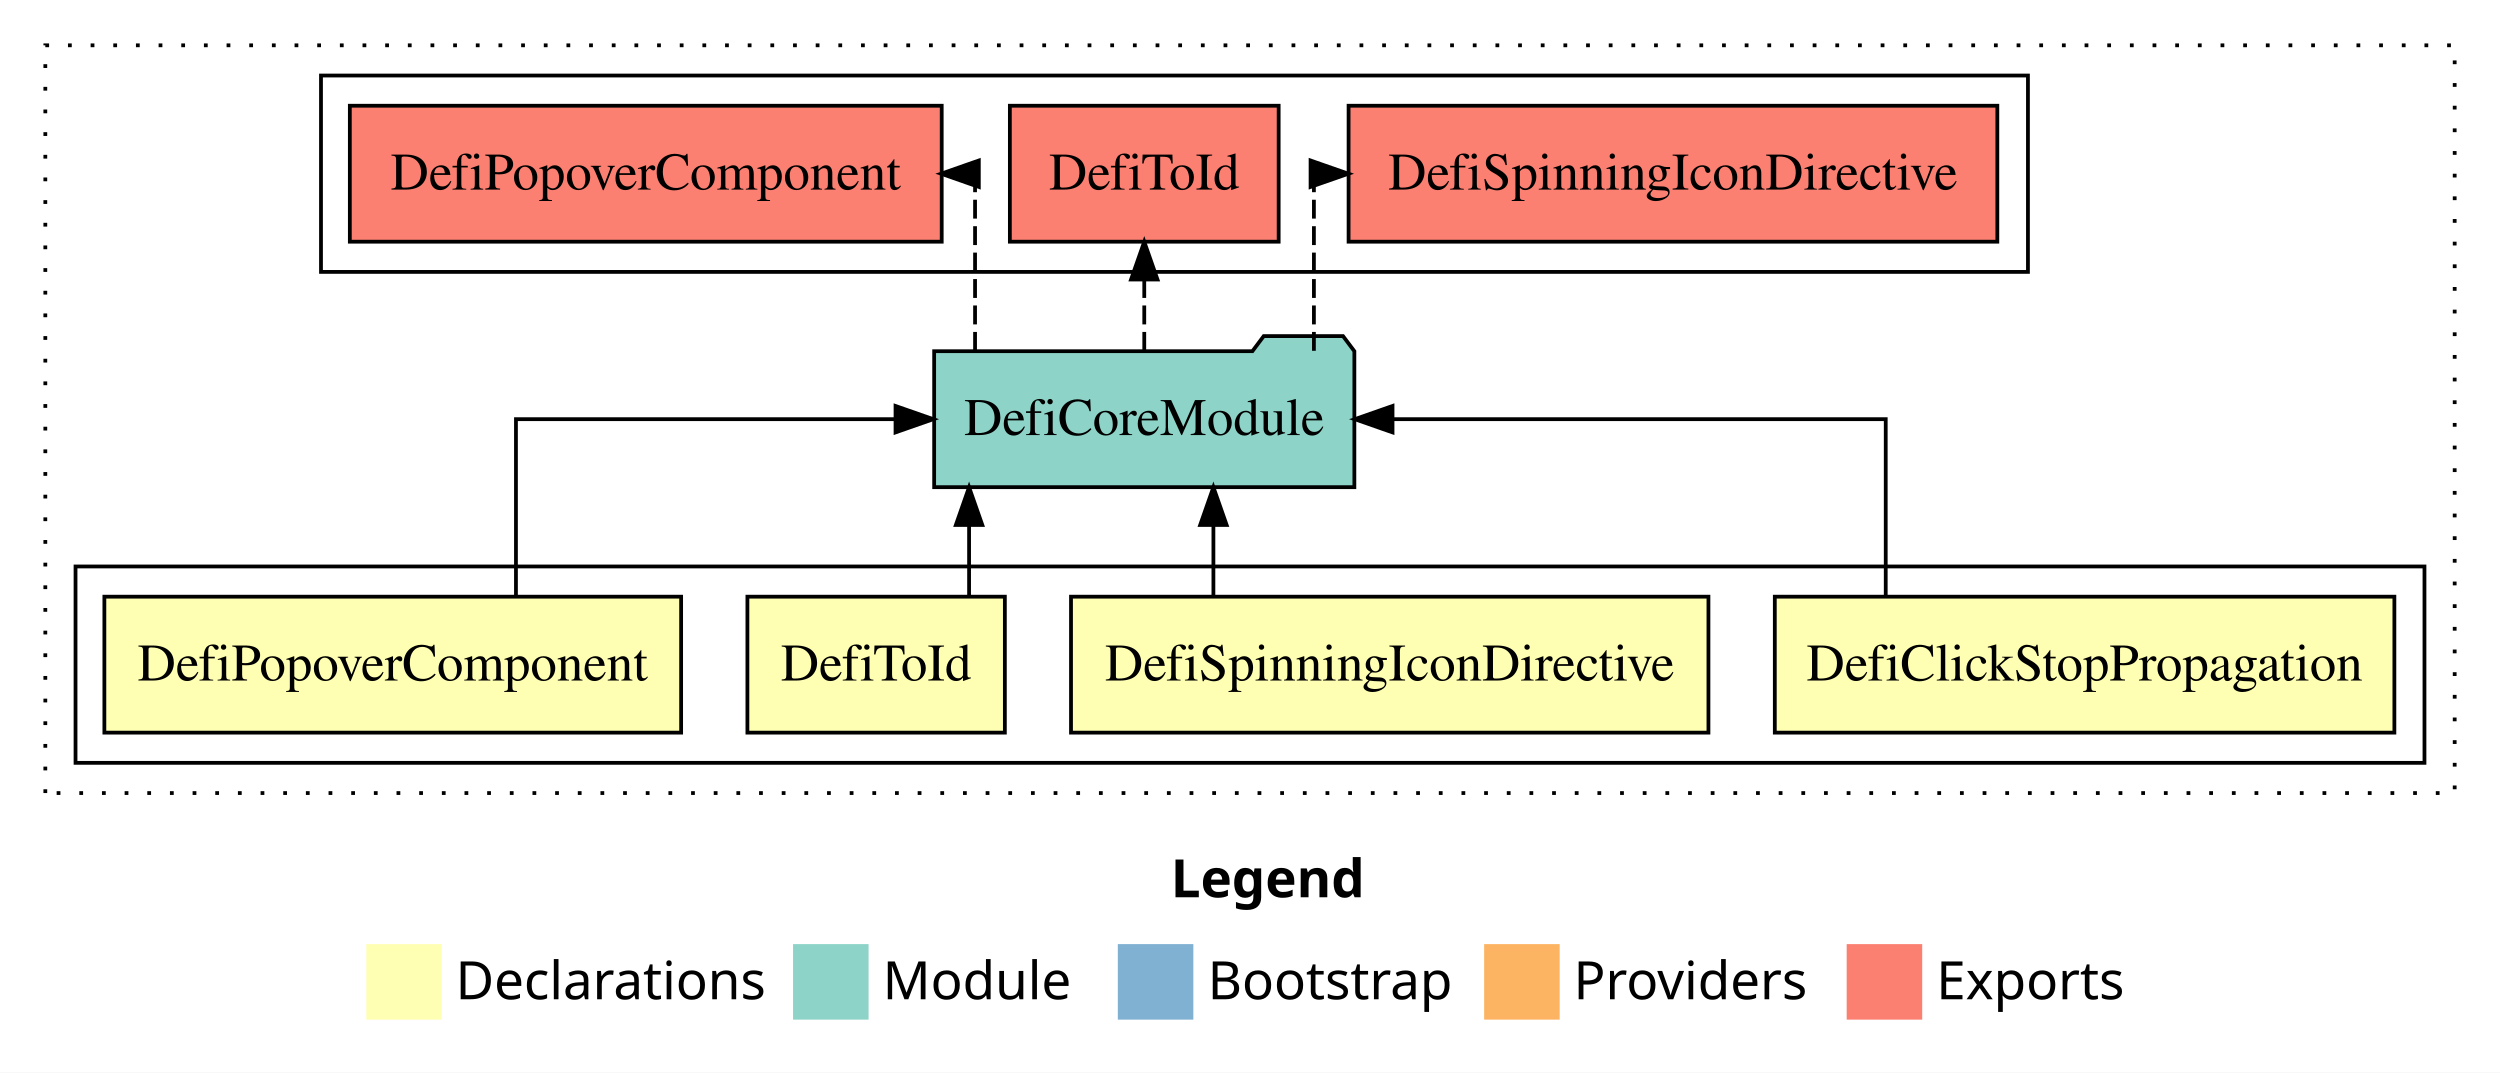
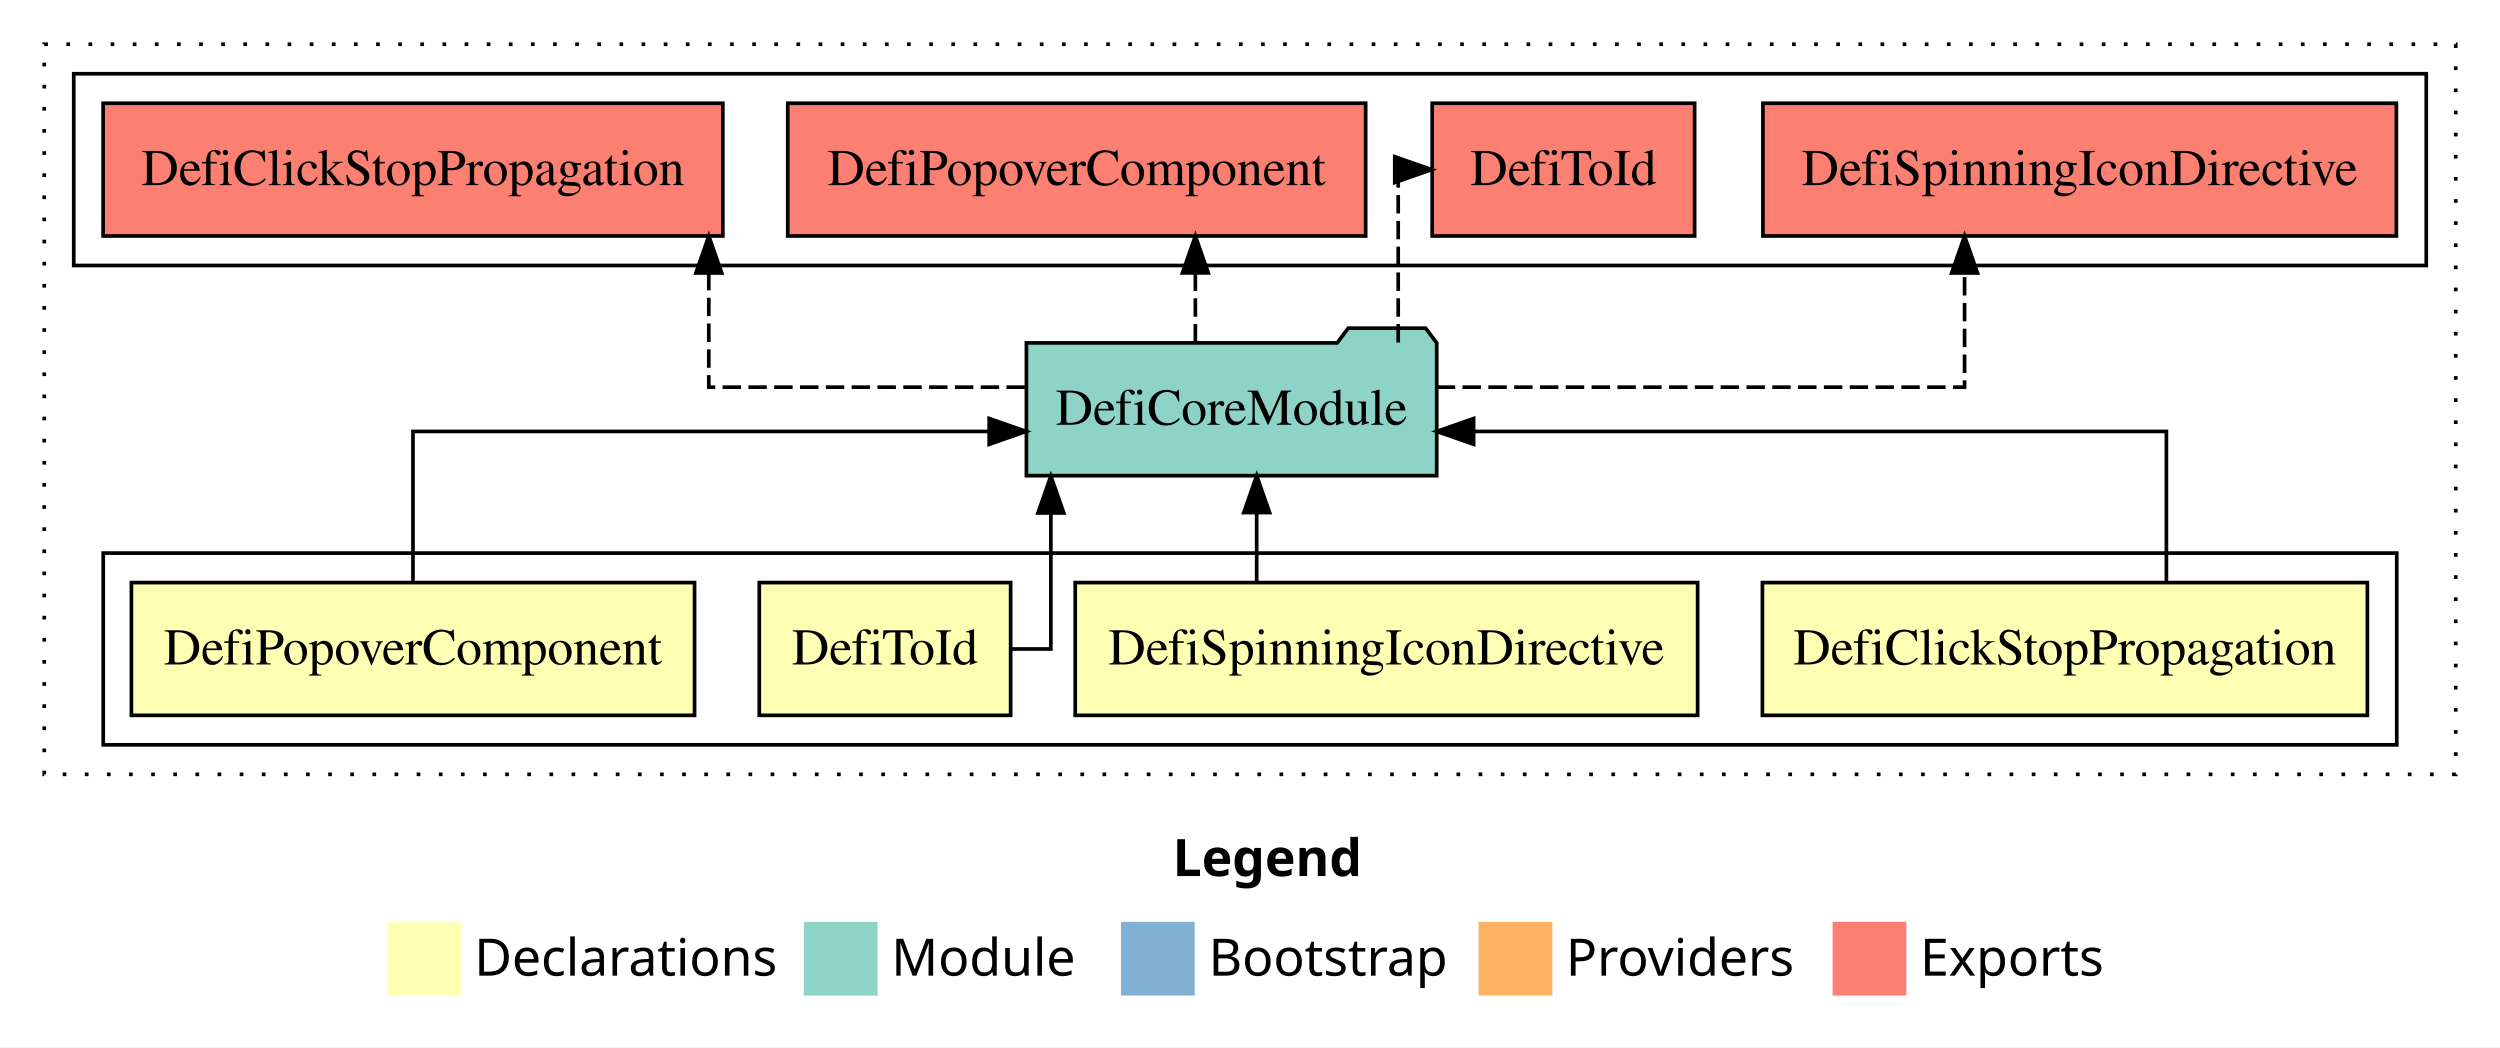
- <svg xmlns="http://www.w3.org/2000/svg" width="662pt" height="284pt" viewBox="0.00 0.00 662.00 284.00">
+ <svg xmlns="http://www.w3.org/2000/svg" width="678pt" height="284pt" viewBox="0.00 0.00 678.00 284.00">
  <g id="graph0" class="graph" transform="scale(1 1) rotate(0) translate(4 280)">
-     <polygon fill="#ffffff" stroke="transparent" points="-4,4 -4,-280 658,-280 658,4 -4,4" />
-     <text text-anchor="start" x="306.009" y="-42.4" font-family="sans-serif" font-weight="bold" font-size="14.00" fill="#000000">Legend</text>
-     <polygon fill="#ffffb3" stroke="transparent" points="93,-10 93,-30 113,-30 113,-10 93,-10" />
-     <text text-anchor="start" x="116.629" y="-15.4" font-family="sans-serif" font-size="14.00" fill="#000000">  Declarations</text>
-     <polygon fill="#8dd3c7" stroke="transparent" points="206,-10 206,-30 226,-30 226,-10 206,-10" />
-     <text text-anchor="start" x="229.725" y="-15.4" font-family="sans-serif" font-size="14.00" fill="#000000">  Module</text>
-     <polygon fill="#80b1d3" stroke="transparent" points="292,-10 292,-30 312,-30 312,-10 292,-10" />
-     <text text-anchor="start" x="315.781" y="-15.4" font-family="sans-serif" font-size="14.00" fill="#000000">  Bootstrap</text>
-     <polygon fill="#fdb462" stroke="transparent" points="389,-10 389,-30 409,-30 409,-10 389,-10" />
-     <text text-anchor="start" x="412.673" y="-15.4" font-family="sans-serif" font-size="14.00" fill="#000000">  Providers</text>
-     <polygon fill="#fb8072" stroke="transparent" points="485,-10 485,-30 505,-30 505,-10 485,-10" />
-     <text text-anchor="start" x="508.726" y="-15.4" font-family="sans-serif" font-size="14.00" fill="#000000">  Exports</text>
+     <polygon fill="#ffffff" stroke="transparent" points="-4,4 -4,-280 674,-280 674,4 -4,4" />
+     <text text-anchor="start" x="314.009" y="-42.4" font-family="sans-serif" font-weight="bold" font-size="14.00" fill="#000000">Legend</text>
+     <polygon fill="#ffffb3" stroke="transparent" points="101,-10 101,-30 121,-30 121,-10 101,-10" />
+     <text text-anchor="start" x="124.629" y="-15.4" font-family="sans-serif" font-size="14.00" fill="#000000">  Declarations</text>
+     <polygon fill="#8dd3c7" stroke="transparent" points="214,-10 214,-30 234,-30 234,-10 214,-10" />
+     <text text-anchor="start" x="237.725" y="-15.4" font-family="sans-serif" font-size="14.00" fill="#000000">  Module</text>
+     <polygon fill="#80b1d3" stroke="transparent" points="300,-10 300,-30 320,-30 320,-10 300,-10" />
+     <text text-anchor="start" x="323.781" y="-15.4" font-family="sans-serif" font-size="14.00" fill="#000000">  Bootstrap</text>
+     <polygon fill="#fdb462" stroke="transparent" points="397,-10 397,-30 417,-30 417,-10 397,-10" />
+     <text text-anchor="start" x="420.673" y="-15.4" font-family="sans-serif" font-size="14.00" fill="#000000">  Providers</text>
+     <polygon fill="#fb8072" stroke="transparent" points="493,-10 493,-30 513,-30 513,-10 493,-10" />
+     <text text-anchor="start" x="516.726" y="-15.4" font-family="sans-serif" font-size="14.00" fill="#000000">  Exports</text>
    <g id="clust1" class="cluster">
-       <polygon fill="none" stroke="#000000" stroke-dasharray="1,5" points="8,-70 8,-268 646,-268 646,-70 8,-70" />
+       <polygon fill="none" stroke="#000000" stroke-dasharray="1,5" points="8,-70 8,-268 662,-268 662,-70 8,-70" />
    </g>
    <g id="clust2" class="cluster">
-       <polygon fill="none" stroke="#000000" points="16,-78 16,-130 638,-130 638,-78 16,-78" />
+       <polygon fill="none" stroke="#000000" points="24,-78 24,-130 646,-130 646,-78 24,-78" />
    </g>
    <g id="clust8" class="cluster">
-       <polygon fill="none" stroke="#000000" points="81,-208 81,-260 533,-260 533,-208 81,-208" />
+       <polygon fill="none" stroke="#000000" points="16,-208 16,-260 654,-260 654,-208 16,-208" />
    </g>
    <g id="node1" class="node">
-       <polygon fill="#ffffb3" stroke="#000000" points="630.032,-122 465.968,-122 465.968,-86 630.032,-86 630.032,-122" />
-       <text text-anchor="middle" x="548" y="-99.8" font-family="Times,serif" font-size="14.00" fill="#000000">DefiClickStopPropagation</text>
+       <polygon fill="#ffffb3" stroke="#000000" points="638.032,-122 473.968,-122 473.968,-86 638.032,-86 638.032,-122" />
+       <text text-anchor="middle" x="556" y="-99.8" font-family="Times,serif" font-size="14.00" fill="#000000">DefiClickStopPropagation</text>
    </g>
    <g id="node5" class="node">
-       <polygon fill="#8dd3c7" stroke="#000000" points="354.635,-187 351.635,-191 330.635,-191 327.635,-187 243.365,-187 243.365,-151 354.635,-151 354.635,-187" />
-       <text text-anchor="middle" x="299" y="-164.8" font-family="Times,serif" font-size="14.00" fill="#000000">DefiCoreModule</text>
+       <polygon fill="#8dd3c7" stroke="#000000" points="385.635,-187 382.635,-191 361.635,-191 358.635,-187 274.365,-187 274.365,-151 385.635,-151 385.635,-187" />
+       <text text-anchor="middle" x="330" y="-164.8" font-family="Times,serif" font-size="14.00" fill="#000000">DefiCoreModule</text>
    </g>
    <g id="edge1" class="edge">
-       <path fill="none" stroke="#000000" d="M495.341,-122.106C495.341,-141.339 495.341,-169 495.341,-169 495.341,-169 364.738,-169 364.738,-169" />
-       <polygon fill="#000000" stroke="#000000" points="364.738,-165.5 354.738,-169 364.738,-172.5 364.738,-165.5" />
+       <path fill="none" stroke="#000000" d="M583.528,-122.022C583.528,-139.373 583.528,-163 583.528,-163 583.528,-163 395.638,-163 395.638,-163" />
+       <polygon fill="#000000" stroke="#000000" points="395.638,-159.5 385.638,-163 395.638,-166.5 395.638,-159.5" />
    </g>
    <g id="node2" class="node">
-       <polygon fill="#ffffb3" stroke="#000000" points="448.395,-122 279.605,-122 279.605,-86 448.395,-86 448.395,-122" />
-       <text text-anchor="middle" x="364" y="-99.8" font-family="Times,serif" font-size="14.00" fill="#000000">DefiSpinningIconDirective</text>
+       <polygon fill="#ffffb3" stroke="#000000" points="456.395,-122 287.605,-122 287.605,-86 456.395,-86 456.395,-122" />
+       <text text-anchor="middle" x="372" y="-99.8" font-family="Times,serif" font-size="14.00" fill="#000000">DefiSpinningIconDirective</text>
    </g>
    <g id="edge2" class="edge">
-       <path fill="none" stroke="#000000" d="M317.31,-122.106C317.31,-122.106 317.31,-140.991 317.31,-140.991" />
-       <polygon fill="#000000" stroke="#000000" points="313.81,-140.991 317.31,-150.991 320.81,-140.991 313.81,-140.991" />
+       <path fill="none" stroke="#000000" d="M336.81,-122.106C336.81,-122.106 336.81,-140.991 336.81,-140.991" />
+       <polygon fill="#000000" stroke="#000000" points="333.31,-140.991 336.81,-150.991 340.31,-140.991 333.31,-140.991" />
    </g>
    <g id="node3" class="node">
-       <polygon fill="#ffffb3" stroke="#000000" points="262.086,-122 193.914,-122 193.914,-86 262.086,-86 262.086,-122" />
-       <text text-anchor="middle" x="228" y="-99.8" font-family="Times,serif" font-size="14.00" fill="#000000">DefiToId</text>
+       <polygon fill="#ffffb3" stroke="#000000" points="270.086,-122 201.914,-122 201.914,-86 270.086,-86 270.086,-122" />
+       <text text-anchor="middle" x="236" y="-99.8" font-family="Times,serif" font-size="14.00" fill="#000000">DefiToId</text>
    </g>
    <g id="edge3" class="edge">
-       <path fill="none" stroke="#000000" d="M252.613,-122.106C252.613,-122.106 252.613,-140.991 252.613,-140.991" />
-       <polygon fill="#000000" stroke="#000000" points="249.113,-140.991 252.613,-150.991 256.113,-140.991 249.113,-140.991" />
+       <path fill="none" stroke="#000000" d="M270.101,-104C276.377,-104 280.993,-104 280.993,-104 280.993,-104 280.993,-140.894 280.993,-140.894" />
+       <polygon fill="#000000" stroke="#000000" points="277.493,-140.894 280.993,-150.894 284.493,-140.894 277.493,-140.894" />
    </g>
    <g id="node4" class="node">
-       <polygon fill="#ffffb3" stroke="#000000" points="176.363,-122 23.637,-122 23.637,-86 176.363,-86 176.363,-122" />
-       <text text-anchor="middle" x="100" y="-99.8" font-family="Times,serif" font-size="14.00" fill="#000000">DefiPopoverComponent</text>
+       <polygon fill="#ffffb3" stroke="#000000" points="184.363,-122 31.637,-122 31.637,-86 184.363,-86 184.363,-122" />
+       <text text-anchor="middle" x="108" y="-99.8" font-family="Times,serif" font-size="14.00" fill="#000000">DefiPopoverComponent</text>
    </g>
    <g id="edge4" class="edge">
-       <path fill="none" stroke="#000000" d="M132.625,-122.106C132.625,-141.339 132.625,-169 132.625,-169 132.625,-169 233.137,-169 233.137,-169" />
-       <polygon fill="#000000" stroke="#000000" points="233.137,-172.5 243.137,-169 233.137,-165.5 233.137,-172.5" />
+       <path fill="none" stroke="#000000" d="M108,-122.022C108,-139.373 108,-163 108,-163 108,-163 264.267,-163 264.267,-163" />
+       <polygon fill="#000000" stroke="#000000" points="264.267,-166.5 274.267,-163 264.267,-159.5 264.267,-166.5" />
    </g>
    <g id="node6" class="node">
-       <polygon fill="#fb8072" stroke="#000000" points="524.894,-252 353.106,-252 353.106,-216 524.894,-216 524.894,-252" />
-       <text text-anchor="middle" x="439" y="-229.8" font-family="Times,serif" font-size="14.00" fill="#000000">DefiSpinningIconDirective </text>
+       <polygon fill="#fb8072" stroke="#000000" points="645.894,-252 474.106,-252 474.106,-216 645.894,-216 645.894,-252" />
+       <text text-anchor="middle" x="560" y="-229.8" font-family="Times,serif" font-size="14.00" fill="#000000">DefiSpinningIconDirective </text>
    </g>
    <g id="edge5" class="edge">
-       <path fill="none" stroke="#000000" stroke-dasharray="5,2" d="M343.923,-187.106C343.923,-206.339 343.923,-234 343.923,-234 343.923,-234 344.834,-234 344.834,-234" />
-       <polygon fill="#000000" stroke="#000000" points="343.039,-237.5 353.039,-234 343.039,-230.5 343.039,-237.5" />
+       <path fill="none" stroke="#000000" stroke-dasharray="5,2" d="M385.639,-175C444.448,-175 528.79,-175 528.79,-175 528.79,-175 528.79,-205.977 528.79,-205.977" />
+       <polygon fill="#000000" stroke="#000000" points="525.291,-205.977 528.79,-215.977 532.291,-205.977 525.291,-205.977" />
    </g>
    <g id="node7" class="node">
-       <polygon fill="#fb8072" stroke="#000000" points="334.587,-252 263.413,-252 263.413,-216 334.587,-216 334.587,-252" />
-       <text text-anchor="middle" x="299" y="-229.8" font-family="Times,serif" font-size="14.00" fill="#000000">DefiToId </text>
+       <polygon fill="#fb8072" stroke="#000000" points="455.587,-252 384.413,-252 384.413,-216 455.587,-216 455.587,-252" />
+       <text text-anchor="middle" x="420" y="-229.8" font-family="Times,serif" font-size="14.00" fill="#000000">DefiToId </text>
    </g>
    <g id="edge6" class="edge">
-       <path fill="none" stroke="#000000" stroke-dasharray="5,2" d="M299,-187.106C299,-187.106 299,-205.991 299,-205.991" />
-       <polygon fill="#000000" stroke="#000000" points="295.5,-205.991 299,-215.991 302.5,-205.991 295.5,-205.991" />
+       <path fill="none" stroke="#000000" stroke-dasharray="5,2" d="M375.194,-187.106C375.194,-206.339 375.194,-234 375.194,-234 375.194,-234 376.101,-234 376.101,-234" />
+       <polygon fill="#000000" stroke="#000000" points="374.261,-237.5 384.261,-234 374.261,-230.5 374.261,-237.5" />
    </g>
    <g id="node8" class="node">
-       <polygon fill="#fb8072" stroke="#000000" points="245.363,-252 88.637,-252 88.637,-216 245.363,-216 245.363,-252" />
-       <text text-anchor="middle" x="167" y="-229.8" font-family="Times,serif" font-size="14.00" fill="#000000">DefiPopoverComponent </text>
+       <polygon fill="#fb8072" stroke="#000000" points="366.363,-252 209.637,-252 209.637,-216 366.363,-216 366.363,-252" />
+       <text text-anchor="middle" x="288" y="-229.8" font-family="Times,serif" font-size="14.00" fill="#000000">DefiPopoverComponent </text>
    </g>
    <g id="edge7" class="edge">
-       <path fill="none" stroke="#000000" stroke-dasharray="5,2" d="M254.194,-187.106C254.194,-206.339 254.194,-234 254.194,-234 254.194,-234 253.294,-234 253.294,-234" />
-       <polygon fill="#000000" stroke="#000000" points="255.191,-230.5 245.191,-234 255.191,-237.5 255.191,-230.5" />
+       <path fill="none" stroke="#000000" stroke-dasharray="5,2" d="M320.182,-187.106C320.182,-187.106 320.182,-205.991 320.182,-205.991" />
+       <polygon fill="#000000" stroke="#000000" points="316.682,-205.991 320.182,-215.991 323.682,-205.991 316.682,-205.991" />
+     </g>
+     <g id="node9" class="node">
+       <polygon fill="#fb8072" stroke="#000000" points="192.032,-252 23.968,-252 23.968,-216 192.032,-216 192.032,-252" />
+       <text text-anchor="middle" x="108" y="-229.8" font-family="Times,serif" font-size="14.00" fill="#000000">DefiClickStopPropagation </text>
+     </g>
+     <g id="edge8" class="edge">
+       <path fill="none" stroke="#000000" stroke-dasharray="5,2" d="M273.966,-175C234.337,-175 188.224,-175 188.224,-175 188.224,-175 188.224,-205.977 188.224,-205.977" />
+       <polygon fill="#000000" stroke="#000000" points="184.724,-205.977 188.224,-215.977 191.724,-205.977 184.724,-205.977" />
    </g>
  </g>
</svg>
